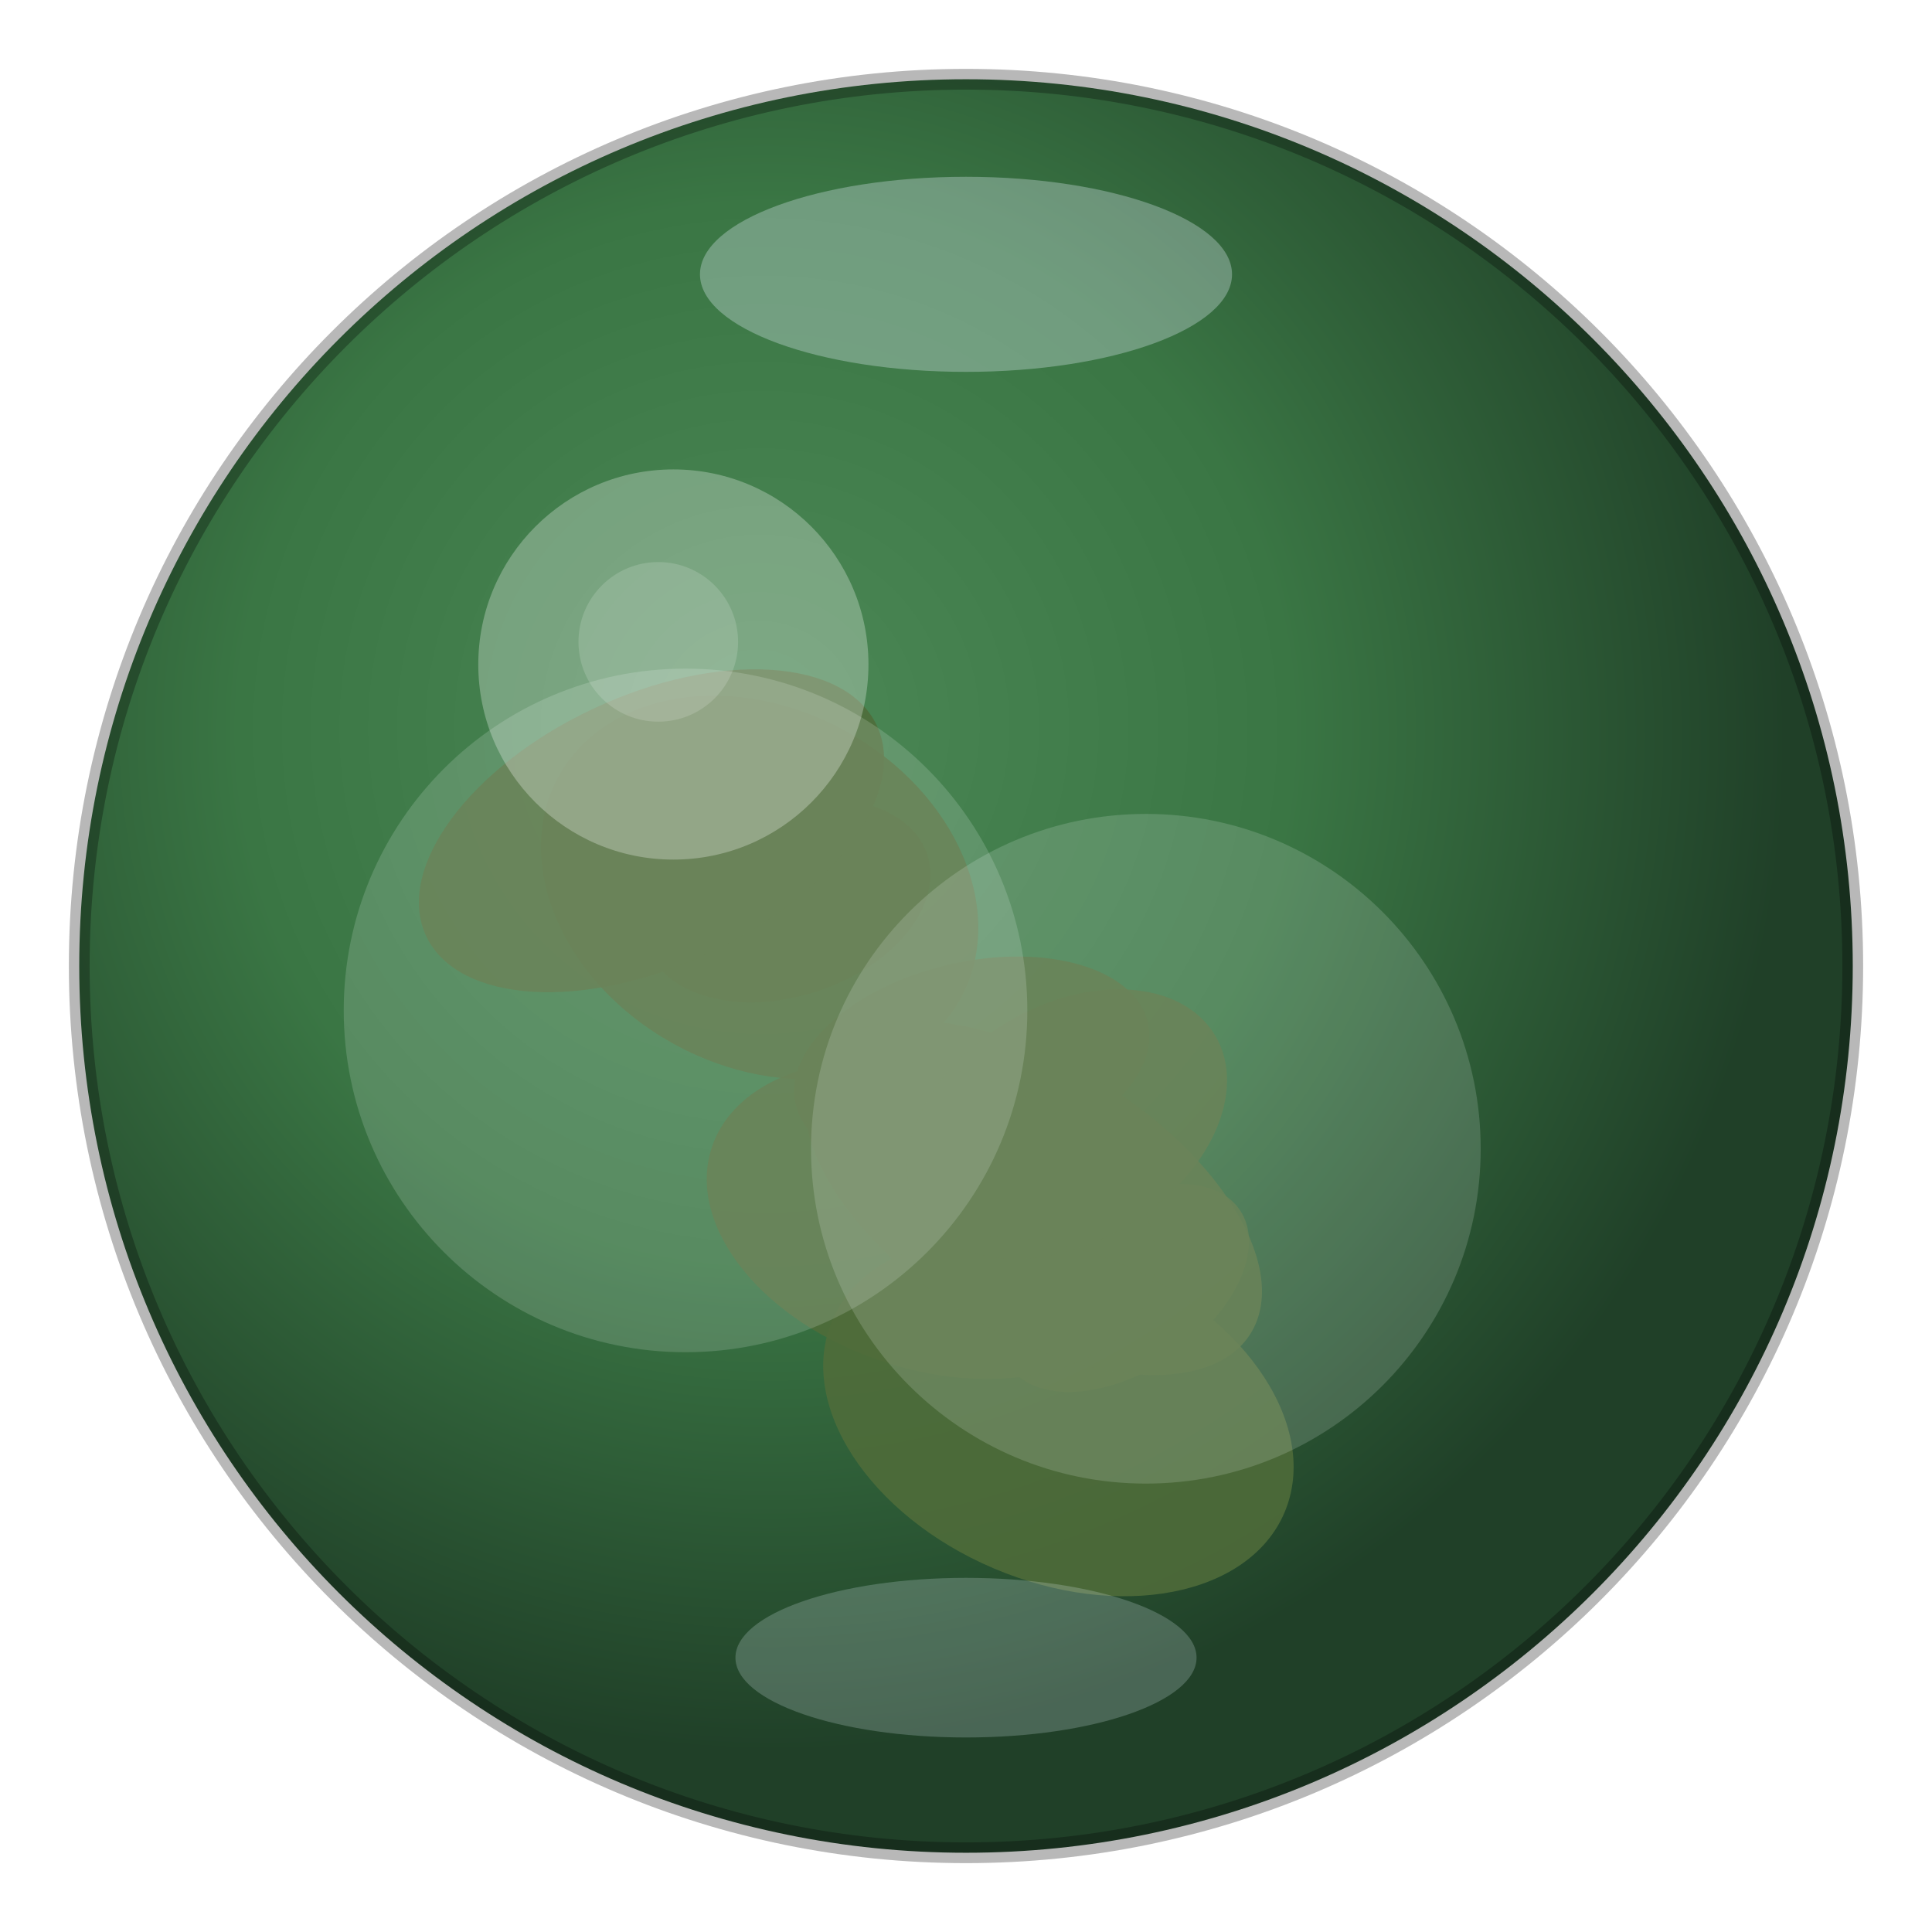
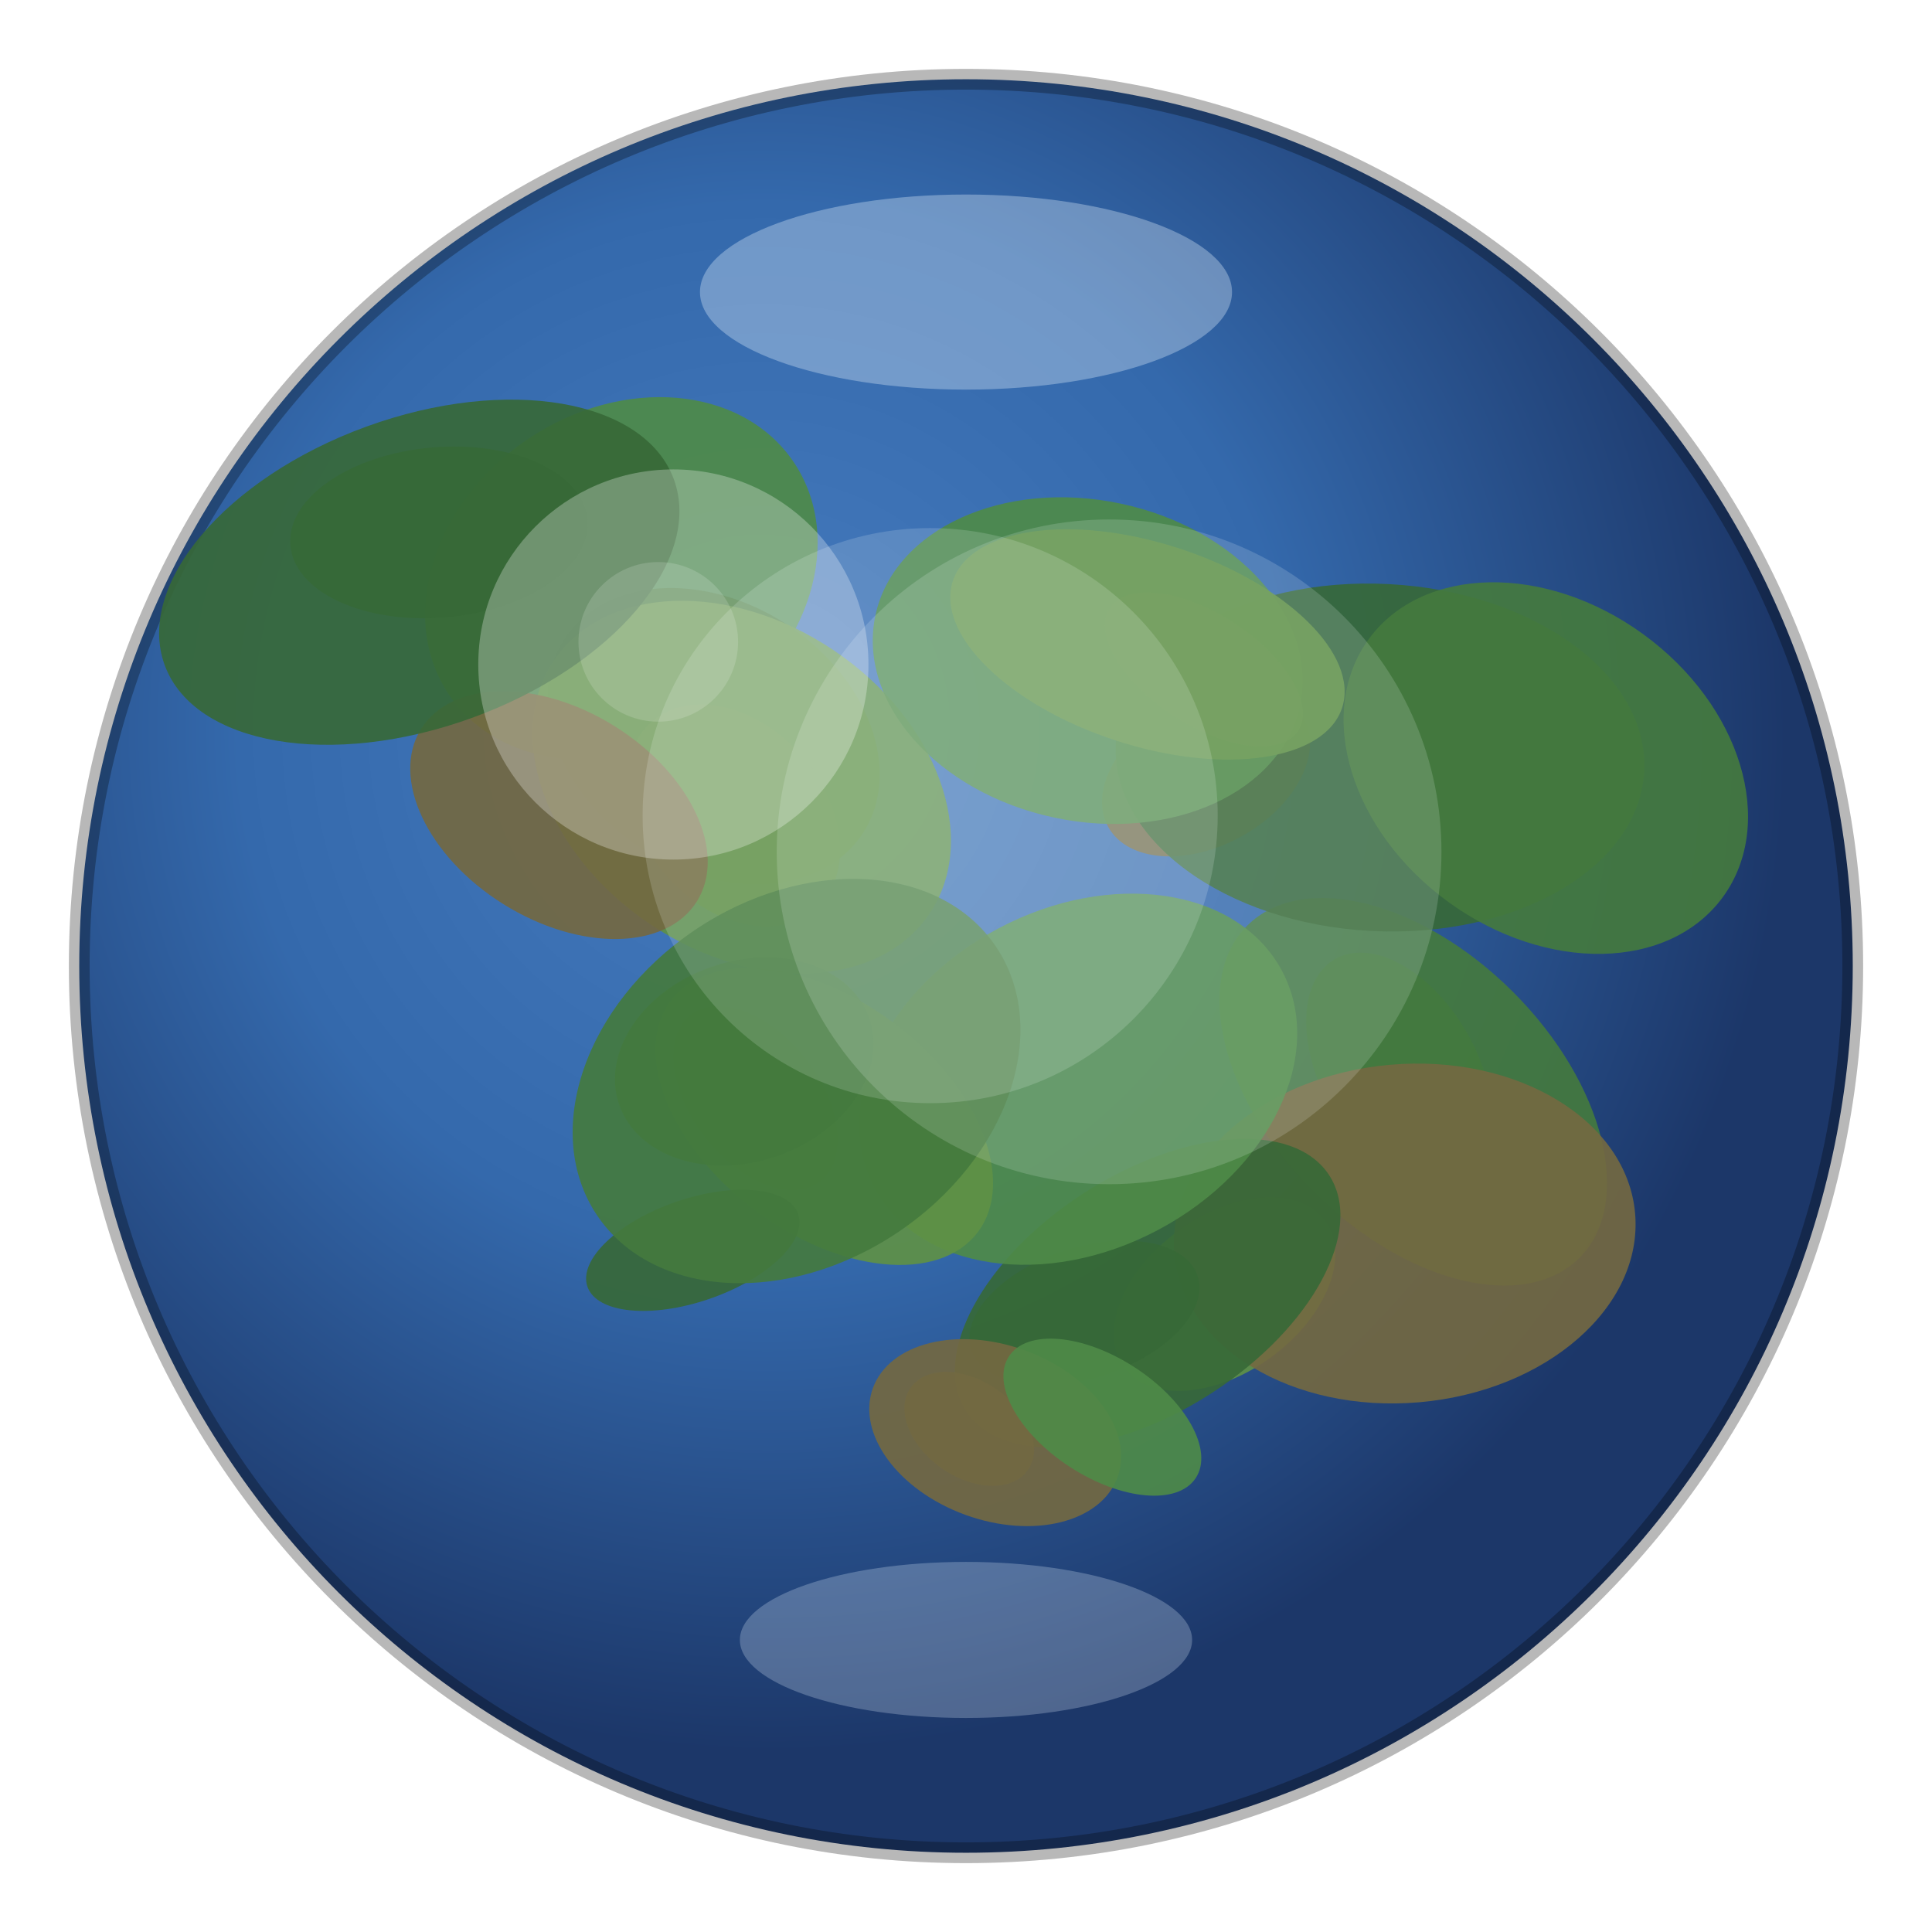
<svg xmlns="http://www.w3.org/2000/svg" width="512" height="512" viewBox="0 0 512 512">
  <defs>
    <radialGradient id="bodyTerran1" cx="39%" cy="37%" r="58%" fx="38%" fy="36%">
-       <stop offset="0%" stop-color="rgb(76,136,86)" />
-       <stop offset="52%" stop-color="rgb(58,118,68)" />
-       <stop offset="100%" stop-color="rgb(32,64,40)" />
+       <stop offset="0%" stop-color="rgb(70,123,190)" />
+       <stop offset="52%" stop-color="rgb(52,105,172)" />
+       <stop offset="100%" stop-color="rgb(28,55,105)" />
    </radialGradient>
  </defs>
  <circle cx="256" cy="256" r="235" fill="url(#bodyTerran1)" />
  <circle cx="256" cy="256" r="235" fill="none" stroke="rgba(0,0,0,0.28)" stroke-width="5.5" />
-   <ellipse cx="201.307" cy="235.172" rx="60.831" ry="47.306" fill="rgba(79,108,58,0.87)" transform="rotate(29 201.3066 235.1721)" />
-   <ellipse cx="208.619" cy="238.625" rx="39.061" ry="25.359" fill="rgba(79,108,58,0.87)" transform="rotate(-18 208.6186 238.6252)" />
-   <ellipse cx="172.65" cy="220.158" rx="65.908" ry="35.824" fill="rgba(79,108,58,0.87)" transform="rotate(-25 172.6495 220.1583)" />
-   <ellipse cx="257.536" cy="281.874" rx="47.903" ry="26.933" fill="rgba(79,108,58,0.87)" transform="rotate(-13 257.5355 281.8737)" />
-   <ellipse cx="297.993" cy="341.325" rx="36.904" ry="22.047" fill="rgba(79,108,58,0.87)" transform="rotate(-34 297.9933 341.3251)" />
-   <ellipse cx="246.745" cy="323.122" rx="61.146" ry="39.812" fill="rgba(79,108,58,0.87)" transform="rotate(18 246.7448 323.1222)" />
-   <ellipse cx="280.489" cy="375.374" rx="65.102" ry="43.76" fill="rgba(79,108,58,0.87)" transform="rotate(23 280.4893 375.3736)" />
-   <ellipse cx="273.855" cy="317.46" rx="67.862" ry="35.589" fill="rgba(79,108,58,0.87)" transform="rotate(32 273.8552 317.4598)" />
-   <ellipse cx="282.766" cy="297.902" rx="45.753" ry="31.317" fill="rgba(79,108,58,0.87)" transform="rotate(-31 282.7665 297.9024)" />
-   <ellipse cx="256" cy="72.7" rx="70.5" ry="25.85" fill="rgba(232,242,255,0.31)" />
-   <ellipse cx="256" cy="439.3" rx="61.1" ry="21.15" fill="rgba(232,242,255,0.21)" />
-   <circle cx="181.672" cy="267.771" r="90.58" fill="rgba(245,250,255,0.16)" />
-   <circle cx="303.665" cy="304.432" r="88.735" fill="rgba(245,250,255,0.16)" />
+   <ellipse cx="164.663" cy="153.287" rx="55.1" ry="44.463" fill="rgba(78,138,72,0.91)" transform="rotate(-34 164.6626 153.2874)" />
+   <ellipse cx="189.117" cy="195.088" rx="47.188" ry="35.382" fill="rgba(68,122,62,0.91)" transform="rotate(33 189.1175 195.0878)" />
+   <ellipse cx="196.565" cy="208.592" rx="60.021" ry="43.689" fill="rgba(95,145,70,0.91)" transform="rotate(34 196.5652 208.592)" />
+   <ellipse cx="200.833" cy="215.14" rx="33.012" ry="24.029" fill="rgba(95,145,70,0.83)" transform="rotate(49 196.5652 208.592)" />
+   <ellipse cx="148.137" cy="216.023" rx="43.102" ry="27.809" fill="rgba(115,105,65,0.91)" transform="rotate(32 148.1365 216.0231)" />
+   <ellipse cx="111.113" cy="151.642" rx="71.82" ry="41.052" fill="rgba(55,105,55,0.91)" transform="rotate(-20 111.1133 151.6416)" />
+   <ellipse cx="117.199" cy="141.586" rx="39.501" ry="22.578" fill="rgba(55,105,55,0.83)" transform="rotate(-5 111.1133 151.6416)" />
+   <ellipse cx="374.532" cy="289.341" rx="62.256" ry="37.41" fill="rgba(68,122,62,0.91)" transform="rotate(45 374.5316 289.3414)" />
+   <ellipse cx="367.951" cy="289.778" rx="34.241" ry="20.576" fill="rgba(68,122,62,0.83)" transform="rotate(60 374.5316 289.3414)" />
+   <ellipse cx="324.536" cy="342.951" rx="32.976" ry="20.785" fill="rgba(95,145,70,0.91)" transform="rotate(-36 324.5357 342.951)" />
+   <ellipse cx="333.992" cy="336.315" rx="18.137" ry="11.432" fill="rgba(95,145,70,0.83)" transform="rotate(-21 324.5357 342.951)" />
+   <ellipse cx="372.272" cy="326.894" rx="61.28" ry="44.885" fill="rgba(115,105,65,0.91)" transform="rotate(-5 372.272 326.8935)" />
+   <ellipse cx="304.136" cy="342.703" rx="57.372" ry="31.448" fill="rgba(55,105,55,0.91)" transform="rotate(-33 304.1363 342.7029)" />
+   <ellipse cx="286.593" cy="342.496" rx="31.554" ry="17.297" fill="rgba(55,105,55,0.83)" transform="rotate(-18 304.1363 342.7029)" />
+   <ellipse cx="285.722" cy="286.002" rx="61.179" ry="45.211" fill="rgba(78,138,72,0.91)" transform="rotate(-28 285.7224 286.0021)" />
+   <ellipse cx="218.456" cy="295.893" rx="50.918" ry="30.872" fill="rgba(95,145,70,0.91)" transform="rotate(37 218.4559 295.8931)" />
+   <ellipse cx="203.385" cy="307.255" rx="28.005" ry="16.98" fill="rgba(95,145,70,0.83)" transform="rotate(52 218.4559 295.8931)" />
+   <ellipse cx="263.745" cy="379.664" rx="34.499" ry="23.176" fill="rgba(115,105,65,0.91)" transform="rotate(20 263.7447 379.6637)" />
+   <ellipse cx="257.535" cy="382.792" rx="18.974" ry="12.747" fill="rgba(115,105,65,0.83)" transform="rotate(35 263.7447 379.6637)" />
+   <ellipse cx="183.594" cy="331.357" rx="29.528" ry="13.592" fill="rgba(55,105,55,0.91)" transform="rotate(-19 183.5941 331.3566)" />
+   <ellipse cx="292.136" cy="375.565" rx="29.54" ry="15.737" fill="rgba(78,138,72,0.91)" transform="rotate(33 292.1362 375.5649)" />
+   <ellipse cx="211.095" cy="286.489" rx="63.728" ry="48.245" fill="rgba(68,122,62,0.91)" transform="rotate(-34 211.0947 286.4893)" />
+   <ellipse cx="199.66" cy="277.079" rx="35.05" ry="26.535" fill="rgba(68,122,62,0.83)" transform="rotate(-19 211.0947 286.4893)" />
+   <ellipse cx="319.604" cy="204.779" rx="29.628" ry="19.312" fill="rgba(115,105,65,0.91)" transform="rotate(-29 319.6037 204.7794)" />
+   <ellipse cx="365.708" cy="200.756" rx="70.116" ry="46.023" fill="rgba(55,105,55,0.91)" transform="rotate(3 365.7081 200.7558)" />
+   <ellipse cx="288.225" cy="175.074" rx="57.493" ry="42.525" fill="rgba(78,138,72,0.91)" transform="rotate(12 288.2247 175.0737)" />
+   <ellipse cx="409.655" cy="203.551" rx="58.051" ry="43.883" fill="rgba(68,122,62,0.91)" transform="rotate(36 409.6547 203.5513)" />
+   <ellipse cx="304.084" cy="170.783" rx="54.247" ry="26.803" fill="rgba(95,145,70,0.91)" transform="rotate(18 304.0841 170.7827)" />
+   <ellipse cx="320.204" cy="168.211" rx="29.836" ry="14.742" fill="rgba(95,145,70,0.83)" transform="rotate(33 304.0841 170.7827)" />
+   <ellipse cx="256" cy="77.4" rx="70.5" ry="25.85" fill="rgba(235,245,255,0.33)" />
+   <ellipse cx="256" cy="434.6" rx="59.925" ry="20.68" fill="rgba(235,245,255,0.25)" />
+   <circle cx="293.922" cy="225.745" r="88.08" fill="rgba(245,250,255,0.16)" />
+   <circle cx="246.5" cy="216.152" r="76.202" fill="rgba(245,250,255,0.16)" />
  <circle cx="178.45" cy="176.1" r="51.7" fill="rgba(255,255,255,0.28)" />
  <circle cx="174.45" cy="170.1" r="21.15" fill="rgba(255,255,255,0.15)" />
</svg>
